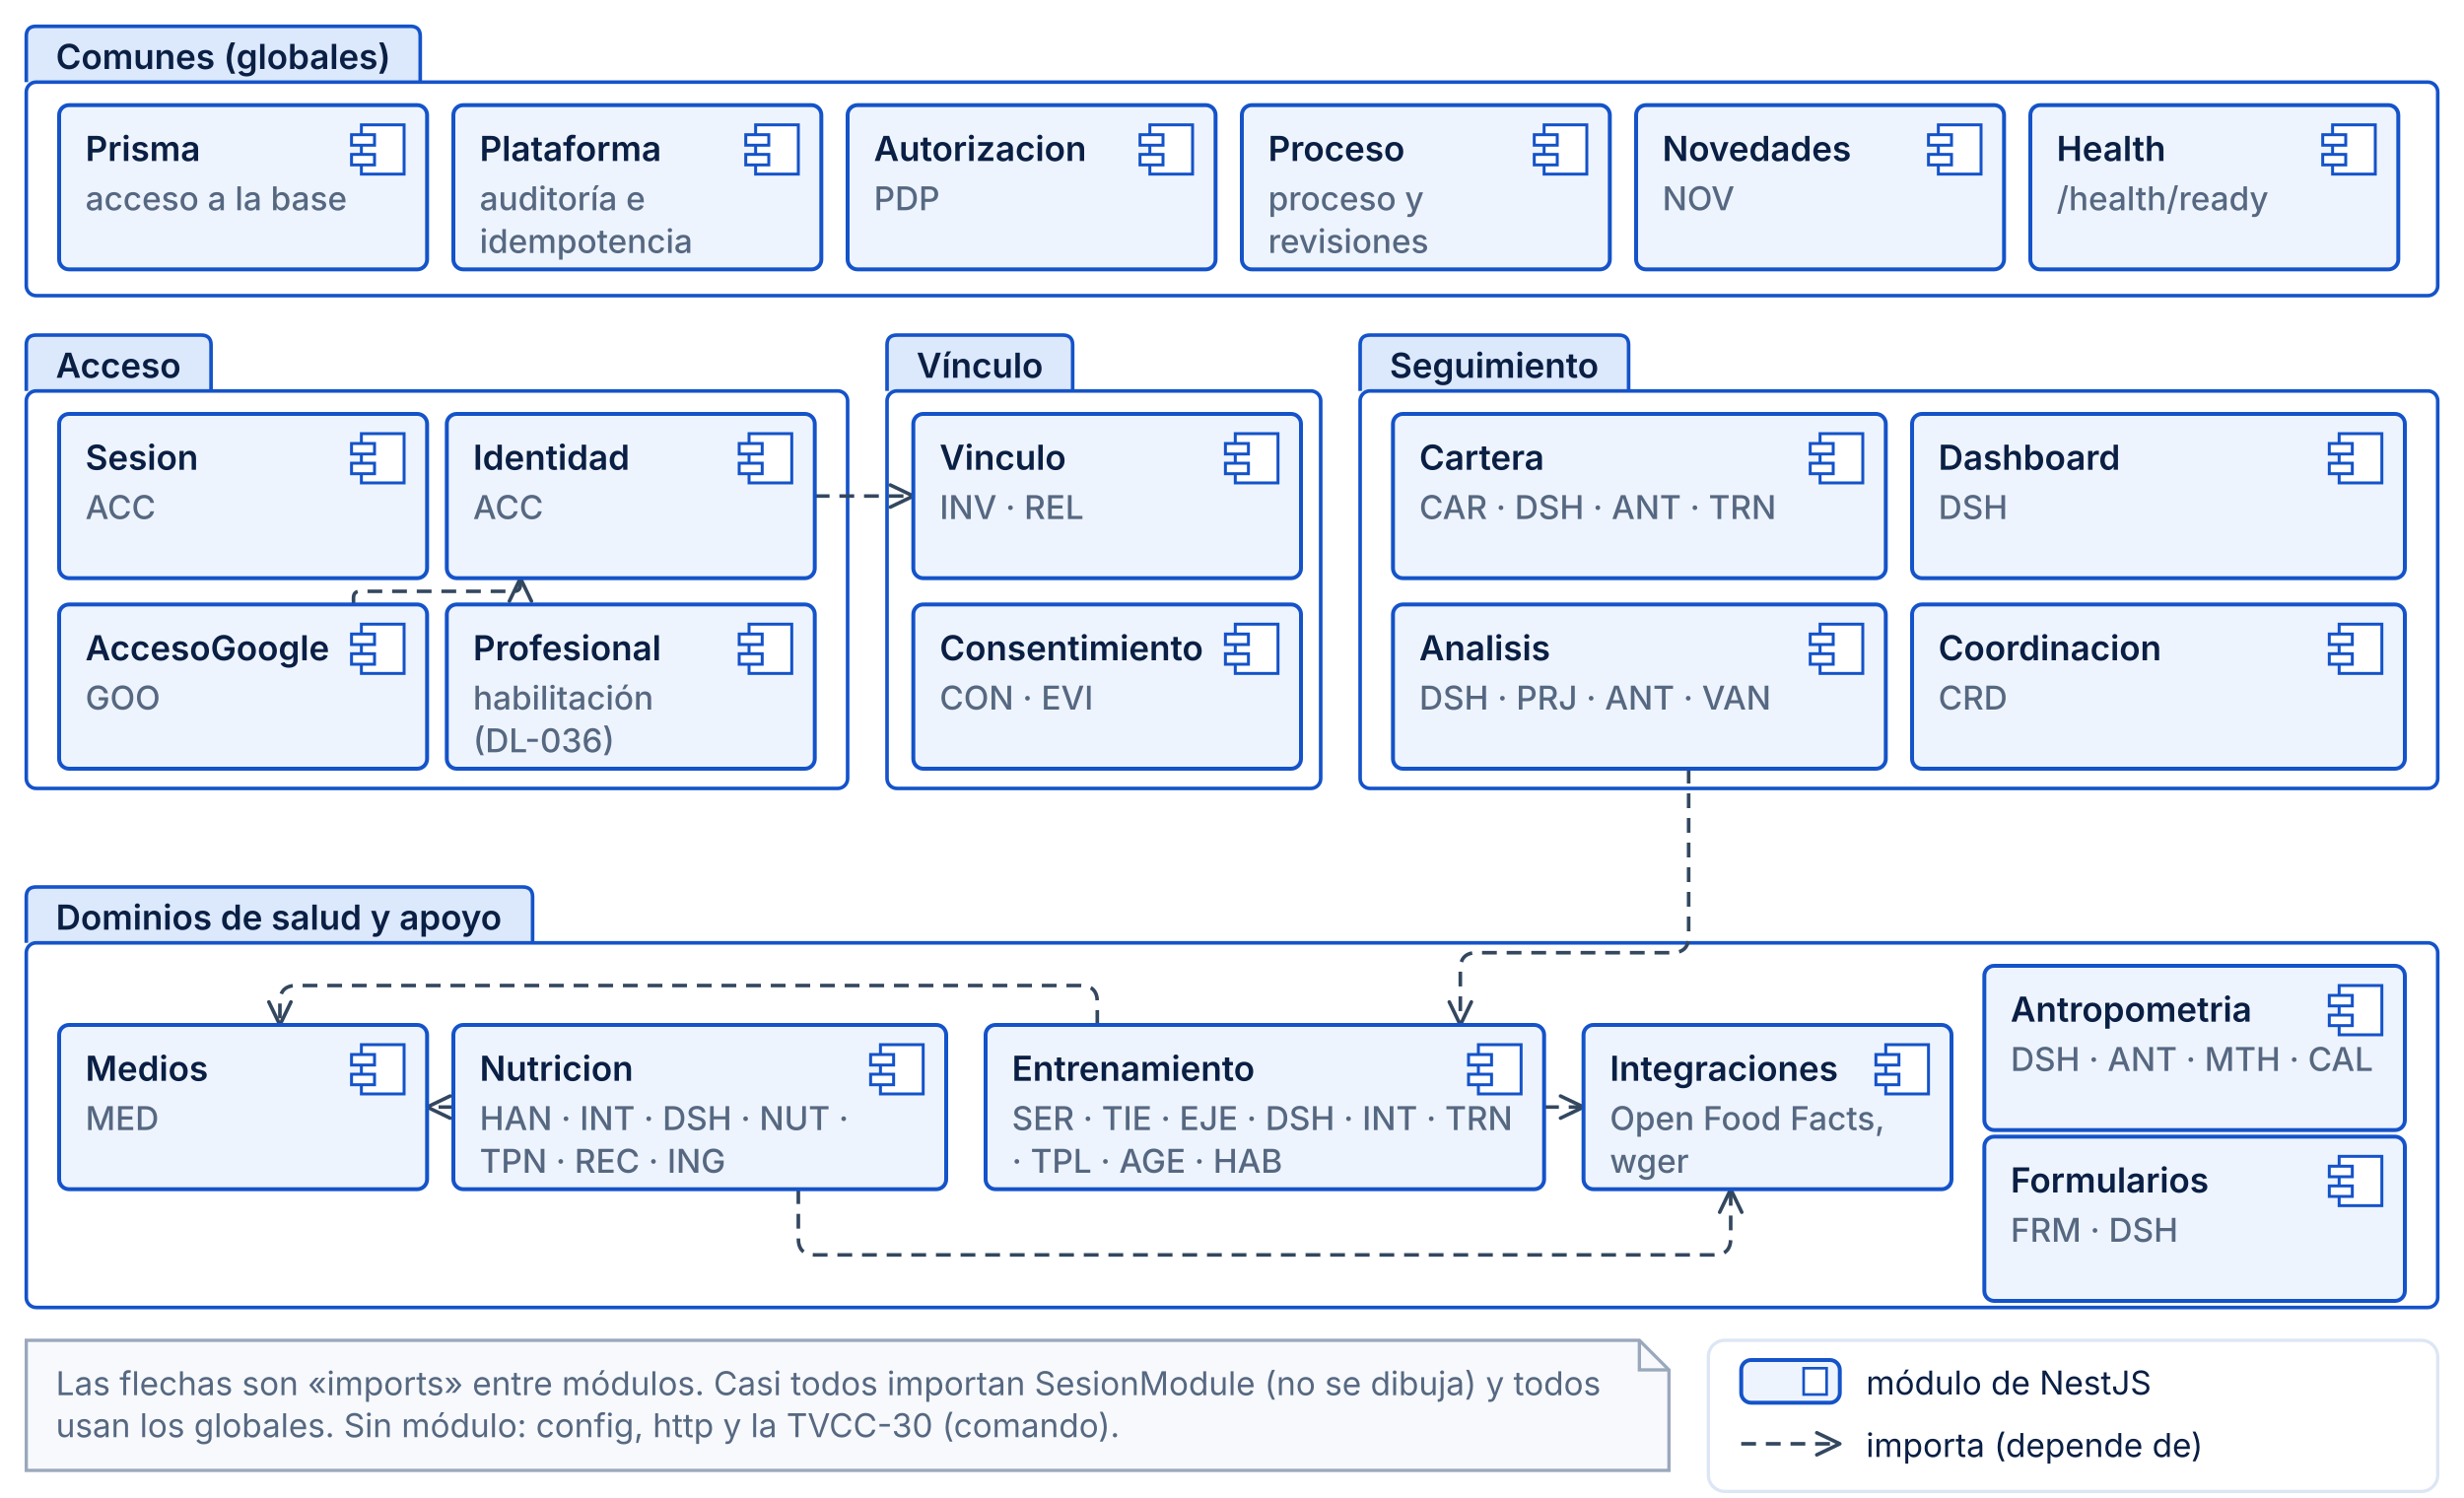
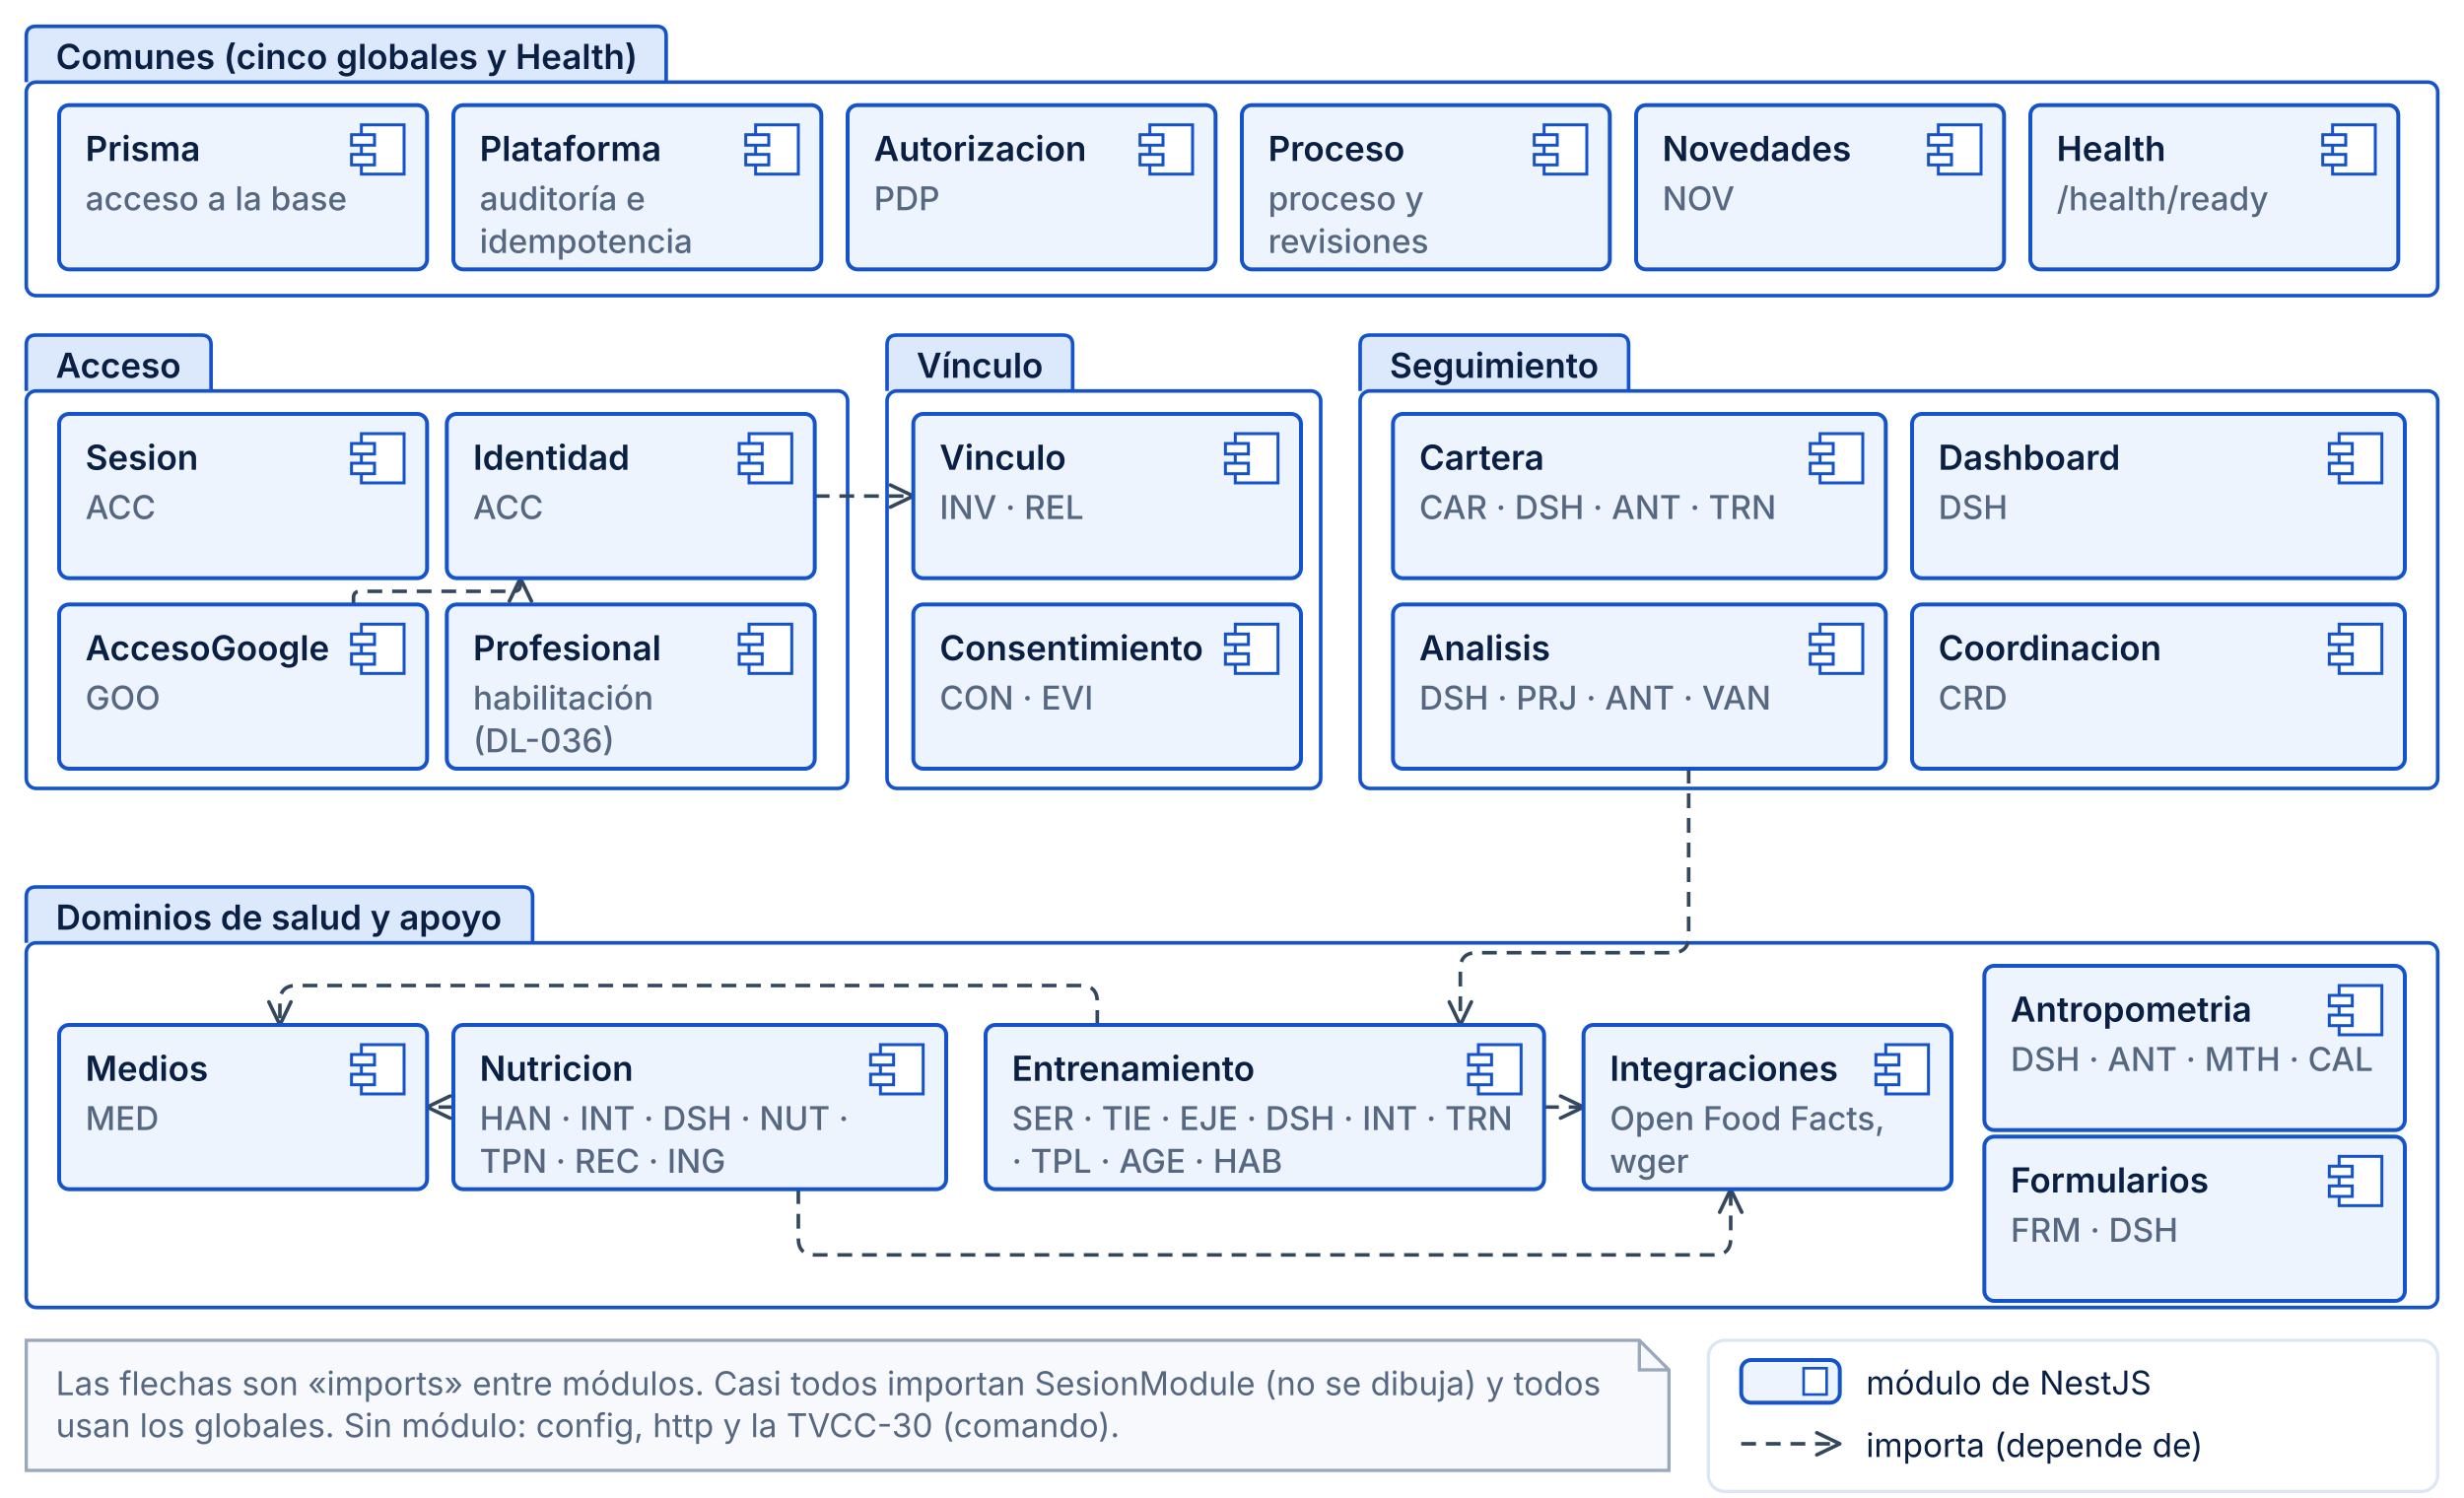
<svg xmlns="http://www.w3.org/2000/svg" width="750pt" height="456pt" viewBox="0 0 750 456" data-lamina="COMP-02">
  <rect x="0" y="0" width="750" height="456" fill="#FFFFFF" />
-   <path d="M 8 25 L 8 11 Q 8 8 11 8 L 124.91 8 Q 127.91 8 127.91 11 L 127.91 25" fill="#DCE8FC" stroke="#1453C9" stroke-width="1.1" />
+   <path d="M 8 25 L 8 11 Q 8 8 11 8 L 199.77 8 Q 202.77 8 202.77 11 L 202.77 25" fill="#DCE8FC" stroke="#1453C9" stroke-width="1.1" />
  <rect x="8" y="25" width="734" height="65" rx="3" fill="#FFFFFF" stroke="#1453C9" stroke-width="1.1" />
-   <text x="17" y="21" font-family="Inter" font-size="10.5" font-weight="600" fill="#0A1F44">Comunes (globales)</text>
+   <text x="17" y="21" font-family="Inter" font-size="10.5" font-weight="600" fill="#0A1F44">Comunes (cinco globales y Health)</text>
  <path d="M 8 119 L 8 105 Q 8 102 11 102 L 61.24 102 Q 64.24 102 64.24 105 L 64.24 119" fill="#DCE8FC" stroke="#1453C9" stroke-width="1.1" />
  <rect x="8" y="119" width="250" height="121" rx="3" fill="#FFFFFF" stroke="#1453C9" stroke-width="1.1" />
  <text x="17" y="115" font-family="Inter" font-size="10.5" font-weight="600" fill="#0A1F44">Acceso</text>
  <path d="M 270 119 L 270 105 Q 270 102 273 102 L 323.5 102 Q 326.5 102 326.5 105 L 326.5 119" fill="#DCE8FC" stroke="#1453C9" stroke-width="1.1" />
  <rect x="270" y="119" width="132" height="121" rx="3" fill="#FFFFFF" stroke="#1453C9" stroke-width="1.1" />
  <text x="279" y="115" font-family="Inter" font-size="10.5" font-weight="600" fill="#0A1F44">Vínculo</text>
  <path d="M 414 119 L 414 105 Q 414 102 417 102 L 492.72 102 Q 495.72 102 495.72 105 L 495.72 119" fill="#DCE8FC" stroke="#1453C9" stroke-width="1.1" />
  <rect x="414" y="119" width="328" height="121" rx="3" fill="#FFFFFF" stroke="#1453C9" stroke-width="1.1" />
  <text x="423" y="115" font-family="Inter" font-size="10.5" font-weight="600" fill="#0A1F44">Seguimiento</text>
  <path d="M 8 287 L 8 273 Q 8 270 11 270 L 159.11 270 Q 162.11 270 162.11 273 L 162.11 287" fill="#DCE8FC" stroke="#1453C9" stroke-width="1.1" />
  <rect x="8" y="287" width="734" height="111" rx="3" fill="#FFFFFF" stroke="#1453C9" stroke-width="1.1" />
  <text x="17" y="283" font-family="Inter" font-size="10.5" font-weight="600" fill="#0A1F44">Dominios de salud y apoyo</text>
  <rect x="520" y="408" width="222" height="46" rx="5" fill="#FFFFFF" stroke="#DCE6F4" stroke-width="1" />
  <rect x="530" y="414" width="30" height="13" rx="3" fill="#EEF4FE" stroke="#1453C9" stroke-width="1.2" />
  <rect x="549" y="416.5" width="7" height="8" fill="#FFFFFF" stroke="#1453C9" stroke-width="0.8" />
  <text x="568" y="424.5" font-family="Inter" font-size="10" font-weight="400" fill="#0A1F44">módulo de NestJS</text>
  <path d="M 530 439.5 L 559 439.5" stroke="#33475F" stroke-width="1.1" fill="none" stroke-dasharray="4.5 3" />
  <path d="M 553 442.86 L 560 439.5 L 553 436.14" fill="none" stroke="#33475F" stroke-width="1.1" stroke-linejoin="round" stroke-linecap="round" />
  <text x="568" y="443.5" font-family="Inter" font-size="10" font-weight="400" fill="#0A1F44">importa (depende de)</text>
  <path d="M 248 151 L 278 151" fill="none" stroke="#33475F" stroke-width="1.1" stroke-dasharray="4.5 3" stroke-linejoin="round" />
  <path d="M 271 154.36 L 278 151 L 271 147.64" fill="none" stroke="#33475F" stroke-width="1.1" stroke-linejoin="round" stroke-linecap="round" />
  <path d="M 107.6 184 L 107.6 182 Q 107.6 180 109.6 180 L 156.4 180 Q 158.4 180 158.4 178 L 158.4 176" fill="none" stroke="#33475F" stroke-width="1.1" stroke-dasharray="4.5 3" stroke-linejoin="round" />
  <path d="M 161.76 183 L 158.4 176 L 155.04 183" fill="none" stroke="#33475F" stroke-width="1.1" stroke-linejoin="round" stroke-linecap="round" />
  <path d="M 514 234 L 514 285 Q 514 290 509 290 L 449.5 290 Q 444.5 290 444.5 295 L 444.5 312" fill="none" stroke="#33475F" stroke-width="1.1" stroke-dasharray="4.5 3" stroke-linejoin="round" />
  <path d="M 441.14 305 L 444.5 312 L 447.86 305" fill="none" stroke="#33475F" stroke-width="1.1" stroke-linejoin="round" stroke-linecap="round" />
  <path d="M 138 337 L 130 337" fill="none" stroke="#33475F" stroke-width="1.1" stroke-dasharray="4.5 3" stroke-linejoin="round" />
  <path d="M 137 333.64 L 130 337 L 137 340.36" fill="none" stroke="#33475F" stroke-width="1.1" stroke-linejoin="round" stroke-linecap="round" />
  <path d="M 470 337 L 482 337" fill="none" stroke="#33475F" stroke-width="1.1" stroke-dasharray="4.5 3" stroke-linejoin="round" />
  <path d="M 475 340.36 L 482 337 L 475 333.64" fill="none" stroke="#33475F" stroke-width="1.1" stroke-linejoin="round" stroke-linecap="round" />
  <path d="M 243 362 L 243 377 Q 243 382 248 382 L 521.8 382 Q 526.8 382 526.8 377 L 526.8 362" fill="none" stroke="#33475F" stroke-width="1.1" stroke-dasharray="4.5 3" stroke-linejoin="round" />
  <path d="M 530.16 369 L 526.8 362 L 523.44 369" fill="none" stroke="#33475F" stroke-width="1.1" stroke-linejoin="round" stroke-linecap="round" />
  <path d="M 334 312 L 334 305 Q 334 300 329 300 L 90.2 300 Q 85.2 300 85.2 305 L 85.2 312" fill="none" stroke="#33475F" stroke-width="1.1" stroke-dasharray="4.5 3" stroke-linejoin="round" />
  <path d="M 81.84 305 L 85.2 312 L 88.56 305" fill="none" stroke="#33475F" stroke-width="1.1" stroke-linejoin="round" stroke-linecap="round" />
  <rect x="18" y="32" width="112" height="50" rx="3" fill="#EEF4FE" stroke="#1453C9" stroke-width="1.2" />
  <rect x="110" y="38" width="13" height="15" fill="#FFFFFF" stroke="#1453C9" stroke-width="0.9" />
  <rect x="107" y="41" width="7" height="3.2" fill="#FFFFFF" stroke="#1453C9" stroke-width="0.9" />
  <rect x="107" y="47" width="7" height="3.2" fill="#FFFFFF" stroke="#1453C9" stroke-width="0.9" />
  <text x="26" y="49" font-family="Inter" font-size="10.5" font-weight="600" fill="#0A1F44">Prisma</text>
  <text x="26" y="64" font-family="Inter" font-size="10" font-weight="500" fill="#566881">acceso a la base</text>
  <rect x="138" y="32" width="112" height="50" rx="3" fill="#EEF4FE" stroke="#1453C9" stroke-width="1.2" />
  <rect x="230" y="38" width="13" height="15" fill="#FFFFFF" stroke="#1453C9" stroke-width="0.9" />
  <rect x="227" y="41" width="7" height="3.2" fill="#FFFFFF" stroke="#1453C9" stroke-width="0.9" />
  <rect x="227" y="47" width="7" height="3.2" fill="#FFFFFF" stroke="#1453C9" stroke-width="0.9" />
  <text x="146" y="49" font-family="Inter" font-size="10.5" font-weight="600" fill="#0A1F44">Plataforma</text>
  <text x="146" y="64" font-family="Inter" font-size="10" font-weight="500" fill="#566881">auditoría e</text>
  <text x="146" y="77" font-family="Inter" font-size="10" font-weight="500" fill="#566881">idempotencia</text>
  <rect x="258" y="32" width="112" height="50" rx="3" fill="#EEF4FE" stroke="#1453C9" stroke-width="1.2" />
  <rect x="350" y="38" width="13" height="15" fill="#FFFFFF" stroke="#1453C9" stroke-width="0.9" />
  <rect x="347" y="41" width="7" height="3.2" fill="#FFFFFF" stroke="#1453C9" stroke-width="0.9" />
  <rect x="347" y="47" width="7" height="3.2" fill="#FFFFFF" stroke="#1453C9" stroke-width="0.9" />
  <text x="266" y="49" font-family="Inter" font-size="10.5" font-weight="600" fill="#0A1F44">Autorizacion</text>
  <text x="266" y="64" font-family="Inter" font-size="10" font-weight="500" fill="#566881">PDP</text>
  <rect x="378" y="32" width="112" height="50" rx="3" fill="#EEF4FE" stroke="#1453C9" stroke-width="1.2" />
  <rect x="470" y="38" width="13" height="15" fill="#FFFFFF" stroke="#1453C9" stroke-width="0.9" />
  <rect x="467" y="41" width="7" height="3.2" fill="#FFFFFF" stroke="#1453C9" stroke-width="0.9" />
  <rect x="467" y="47" width="7" height="3.2" fill="#FFFFFF" stroke="#1453C9" stroke-width="0.9" />
  <text x="386" y="49" font-family="Inter" font-size="10.5" font-weight="600" fill="#0A1F44">Proceso</text>
  <text x="386" y="64" font-family="Inter" font-size="10" font-weight="500" fill="#566881">proceso y</text>
  <text x="386" y="77" font-family="Inter" font-size="10" font-weight="500" fill="#566881">revisiones</text>
  <rect x="498" y="32" width="112" height="50" rx="3" fill="#EEF4FE" stroke="#1453C9" stroke-width="1.2" />
  <rect x="590" y="38" width="13" height="15" fill="#FFFFFF" stroke="#1453C9" stroke-width="0.9" />
  <rect x="587" y="41" width="7" height="3.2" fill="#FFFFFF" stroke="#1453C9" stroke-width="0.9" />
  <rect x="587" y="47" width="7" height="3.2" fill="#FFFFFF" stroke="#1453C9" stroke-width="0.9" />
  <text x="506" y="49" font-family="Inter" font-size="10.5" font-weight="600" fill="#0A1F44">Novedades</text>
  <text x="506" y="64" font-family="Inter" font-size="10" font-weight="500" fill="#566881">NOV</text>
  <rect x="618" y="32" width="112" height="50" rx="3" fill="#EEF4FE" stroke="#1453C9" stroke-width="1.2" />
  <rect x="710" y="38" width="13" height="15" fill="#FFFFFF" stroke="#1453C9" stroke-width="0.9" />
  <rect x="707" y="41" width="7" height="3.2" fill="#FFFFFF" stroke="#1453C9" stroke-width="0.9" />
  <rect x="707" y="47" width="7" height="3.2" fill="#FFFFFF" stroke="#1453C9" stroke-width="0.9" />
  <text x="626" y="49" font-family="Inter" font-size="10.5" font-weight="600" fill="#0A1F44">Health</text>
  <text x="626" y="64" font-family="Inter" font-size="10" font-weight="500" fill="#566881">/health/ready</text>
  <rect x="18" y="126" width="112" height="50" rx="3" fill="#EEF4FE" stroke="#1453C9" stroke-width="1.2" />
  <rect x="110" y="132" width="13" height="15" fill="#FFFFFF" stroke="#1453C9" stroke-width="0.9" />
  <rect x="107" y="135" width="7" height="3.2" fill="#FFFFFF" stroke="#1453C9" stroke-width="0.9" />
  <rect x="107" y="141" width="7" height="3.2" fill="#FFFFFF" stroke="#1453C9" stroke-width="0.9" />
  <text x="26" y="143" font-family="Inter" font-size="10.5" font-weight="600" fill="#0A1F44">Sesion</text>
  <text x="26" y="158" font-family="Inter" font-size="10" font-weight="500" fill="#566881">ACC</text>
  <rect x="136" y="126" width="112" height="50" rx="3" fill="#EEF4FE" stroke="#1453C9" stroke-width="1.2" />
  <rect x="228" y="132" width="13" height="15" fill="#FFFFFF" stroke="#1453C9" stroke-width="0.9" />
  <rect x="225" y="135" width="7" height="3.2" fill="#FFFFFF" stroke="#1453C9" stroke-width="0.9" />
  <rect x="225" y="141" width="7" height="3.2" fill="#FFFFFF" stroke="#1453C9" stroke-width="0.9" />
  <text x="144" y="143" font-family="Inter" font-size="10.5" font-weight="600" fill="#0A1F44">Identidad</text>
  <text x="144" y="158" font-family="Inter" font-size="10" font-weight="500" fill="#566881">ACC</text>
  <rect x="18" y="184" width="112" height="50" rx="3" fill="#EEF4FE" stroke="#1453C9" stroke-width="1.2" />
  <rect x="110" y="190" width="13" height="15" fill="#FFFFFF" stroke="#1453C9" stroke-width="0.9" />
  <rect x="107" y="193" width="7" height="3.2" fill="#FFFFFF" stroke="#1453C9" stroke-width="0.9" />
  <rect x="107" y="199" width="7" height="3.2" fill="#FFFFFF" stroke="#1453C9" stroke-width="0.9" />
  <text x="26" y="201" font-family="Inter" font-size="10.5" font-weight="600" fill="#0A1F44">AccesoGoogle</text>
  <text x="26" y="216" font-family="Inter" font-size="10" font-weight="500" fill="#566881">GOO</text>
  <rect x="136" y="184" width="112" height="50" rx="3" fill="#EEF4FE" stroke="#1453C9" stroke-width="1.2" />
  <rect x="228" y="190" width="13" height="15" fill="#FFFFFF" stroke="#1453C9" stroke-width="0.9" />
  <rect x="225" y="193" width="7" height="3.2" fill="#FFFFFF" stroke="#1453C9" stroke-width="0.9" />
  <rect x="225" y="199" width="7" height="3.2" fill="#FFFFFF" stroke="#1453C9" stroke-width="0.9" />
  <text x="144" y="201" font-family="Inter" font-size="10.5" font-weight="600" fill="#0A1F44">Profesional</text>
  <text x="144" y="216" font-family="Inter" font-size="10" font-weight="500" fill="#566881">habilitación</text>
  <text x="144" y="229" font-family="Inter" font-size="10" font-weight="500" fill="#566881">(DL-036)</text>
  <rect x="278" y="126" width="118" height="50" rx="3" fill="#EEF4FE" stroke="#1453C9" stroke-width="1.2" />
  <rect x="376" y="132" width="13" height="15" fill="#FFFFFF" stroke="#1453C9" stroke-width="0.9" />
  <rect x="373" y="135" width="7" height="3.2" fill="#FFFFFF" stroke="#1453C9" stroke-width="0.9" />
  <rect x="373" y="141" width="7" height="3.2" fill="#FFFFFF" stroke="#1453C9" stroke-width="0.9" />
  <text x="286" y="143" font-family="Inter" font-size="10.5" font-weight="600" fill="#0A1F44">Vinculo</text>
  <text x="286" y="158" font-family="Inter" font-size="10" font-weight="500" fill="#566881">INV · REL</text>
  <rect x="278" y="184" width="118" height="50" rx="3" fill="#EEF4FE" stroke="#1453C9" stroke-width="1.2" />
  <rect x="376" y="190" width="13" height="15" fill="#FFFFFF" stroke="#1453C9" stroke-width="0.9" />
  <rect x="373" y="193" width="7" height="3.2" fill="#FFFFFF" stroke="#1453C9" stroke-width="0.9" />
  <rect x="373" y="199" width="7" height="3.2" fill="#FFFFFF" stroke="#1453C9" stroke-width="0.9" />
  <text x="286" y="201" font-family="Inter" font-size="10.5" font-weight="600" fill="#0A1F44">Consentimiento</text>
  <text x="286" y="216" font-family="Inter" font-size="10" font-weight="500" fill="#566881">CON · EVI</text>
  <rect x="424" y="126" width="150" height="50" rx="3" fill="#EEF4FE" stroke="#1453C9" stroke-width="1.2" />
  <rect x="554" y="132" width="13" height="15" fill="#FFFFFF" stroke="#1453C9" stroke-width="0.9" />
  <rect x="551" y="135" width="7" height="3.2" fill="#FFFFFF" stroke="#1453C9" stroke-width="0.9" />
  <rect x="551" y="141" width="7" height="3.2" fill="#FFFFFF" stroke="#1453C9" stroke-width="0.9" />
  <text x="432" y="143" font-family="Inter" font-size="10.5" font-weight="600" fill="#0A1F44">Cartera</text>
  <text x="432" y="158" font-family="Inter" font-size="10" font-weight="500" fill="#566881">CAR · DSH · ANT · TRN</text>
  <rect x="582" y="126" width="150" height="50" rx="3" fill="#EEF4FE" stroke="#1453C9" stroke-width="1.2" />
  <rect x="712" y="132" width="13" height="15" fill="#FFFFFF" stroke="#1453C9" stroke-width="0.9" />
  <rect x="709" y="135" width="7" height="3.2" fill="#FFFFFF" stroke="#1453C9" stroke-width="0.9" />
  <rect x="709" y="141" width="7" height="3.2" fill="#FFFFFF" stroke="#1453C9" stroke-width="0.9" />
  <text x="590" y="143" font-family="Inter" font-size="10.5" font-weight="600" fill="#0A1F44">Dashboard</text>
  <text x="590" y="158" font-family="Inter" font-size="10" font-weight="500" fill="#566881">DSH</text>
  <rect x="424" y="184" width="150" height="50" rx="3" fill="#EEF4FE" stroke="#1453C9" stroke-width="1.2" />
  <rect x="554" y="190" width="13" height="15" fill="#FFFFFF" stroke="#1453C9" stroke-width="0.9" />
  <rect x="551" y="193" width="7" height="3.2" fill="#FFFFFF" stroke="#1453C9" stroke-width="0.9" />
  <rect x="551" y="199" width="7" height="3.2" fill="#FFFFFF" stroke="#1453C9" stroke-width="0.9" />
  <text x="432" y="201" font-family="Inter" font-size="10.5" font-weight="600" fill="#0A1F44">Analisis</text>
  <text x="432" y="216" font-family="Inter" font-size="10" font-weight="500" fill="#566881">DSH · PRJ · ANT · VAN</text>
  <rect x="582" y="184" width="150" height="50" rx="3" fill="#EEF4FE" stroke="#1453C9" stroke-width="1.2" />
  <rect x="712" y="190" width="13" height="15" fill="#FFFFFF" stroke="#1453C9" stroke-width="0.9" />
  <rect x="709" y="193" width="7" height="3.2" fill="#FFFFFF" stroke="#1453C9" stroke-width="0.9" />
  <rect x="709" y="199" width="7" height="3.2" fill="#FFFFFF" stroke="#1453C9" stroke-width="0.9" />
  <text x="590" y="201" font-family="Inter" font-size="10.5" font-weight="600" fill="#0A1F44">Coordinacion</text>
  <text x="590" y="216" font-family="Inter" font-size="10" font-weight="500" fill="#566881">CRD</text>
  <rect x="18" y="312" width="112" height="50" rx="3" fill="#EEF4FE" stroke="#1453C9" stroke-width="1.2" />
  <rect x="110" y="318" width="13" height="15" fill="#FFFFFF" stroke="#1453C9" stroke-width="0.9" />
  <rect x="107" y="321" width="7" height="3.2" fill="#FFFFFF" stroke="#1453C9" stroke-width="0.9" />
  <rect x="107" y="327" width="7" height="3.2" fill="#FFFFFF" stroke="#1453C9" stroke-width="0.9" />
  <text x="26" y="329" font-family="Inter" font-size="10.5" font-weight="600" fill="#0A1F44">Medios</text>
  <text x="26" y="344" font-family="Inter" font-size="10" font-weight="500" fill="#566881">MED</text>
  <rect x="138" y="312" width="150" height="50" rx="3" fill="#EEF4FE" stroke="#1453C9" stroke-width="1.2" />
  <rect x="268" y="318" width="13" height="15" fill="#FFFFFF" stroke="#1453C9" stroke-width="0.9" />
  <rect x="265" y="321" width="7" height="3.2" fill="#FFFFFF" stroke="#1453C9" stroke-width="0.9" />
  <rect x="265" y="327" width="7" height="3.2" fill="#FFFFFF" stroke="#1453C9" stroke-width="0.9" />
  <text x="146" y="329" font-family="Inter" font-size="10.5" font-weight="600" fill="#0A1F44">Nutricion</text>
  <text x="146" y="344" font-family="Inter" font-size="10" font-weight="500" fill="#566881">HAN · INT · DSH · NUT ·</text>
  <text x="146" y="357" font-family="Inter" font-size="10" font-weight="500" fill="#566881">TPN · REC · ING</text>
  <rect x="300" y="312" width="170" height="50" rx="3" fill="#EEF4FE" stroke="#1453C9" stroke-width="1.2" />
  <rect x="450" y="318" width="13" height="15" fill="#FFFFFF" stroke="#1453C9" stroke-width="0.9" />
  <rect x="447" y="321" width="7" height="3.2" fill="#FFFFFF" stroke="#1453C9" stroke-width="0.9" />
  <rect x="447" y="327" width="7" height="3.2" fill="#FFFFFF" stroke="#1453C9" stroke-width="0.9" />
  <text x="308" y="329" font-family="Inter" font-size="10.5" font-weight="600" fill="#0A1F44">Entrenamiento</text>
  <text x="308" y="344" font-family="Inter" font-size="10" font-weight="500" fill="#566881">SER · TIE · EJE · DSH · INT · TRN</text>
  <text x="308" y="357" font-family="Inter" font-size="10" font-weight="500" fill="#566881">· TPL · AGE · HAB</text>
  <rect x="482" y="312" width="112" height="50" rx="3" fill="#EEF4FE" stroke="#1453C9" stroke-width="1.2" />
  <rect x="574" y="318" width="13" height="15" fill="#FFFFFF" stroke="#1453C9" stroke-width="0.9" />
  <rect x="571" y="321" width="7" height="3.2" fill="#FFFFFF" stroke="#1453C9" stroke-width="0.9" />
  <rect x="571" y="327" width="7" height="3.2" fill="#FFFFFF" stroke="#1453C9" stroke-width="0.9" />
  <text x="490" y="329" font-family="Inter" font-size="10.5" font-weight="600" fill="#0A1F44">Integraciones</text>
  <text x="490" y="344" font-family="Inter" font-size="10" font-weight="500" fill="#566881">Open Food Facts,</text>
  <text x="490" y="357" font-family="Inter" font-size="10" font-weight="500" fill="#566881">wger</text>
  <rect x="604" y="294" width="128" height="50" rx="3" fill="#EEF4FE" stroke="#1453C9" stroke-width="1.2" />
  <rect x="712" y="300" width="13" height="15" fill="#FFFFFF" stroke="#1453C9" stroke-width="0.9" />
  <rect x="709" y="303" width="7" height="3.2" fill="#FFFFFF" stroke="#1453C9" stroke-width="0.9" />
  <rect x="709" y="309" width="7" height="3.2" fill="#FFFFFF" stroke="#1453C9" stroke-width="0.9" />
  <text x="612" y="311" font-family="Inter" font-size="10.5" font-weight="600" fill="#0A1F44">Antropometria</text>
  <text x="612" y="326" font-family="Inter" font-size="10" font-weight="500" fill="#566881">DSH · ANT · MTH · CAL</text>
  <rect x="604" y="346" width="128" height="50" rx="3" fill="#EEF4FE" stroke="#1453C9" stroke-width="1.2" />
  <rect x="712" y="352" width="13" height="15" fill="#FFFFFF" stroke="#1453C9" stroke-width="0.9" />
  <rect x="709" y="355" width="7" height="3.2" fill="#FFFFFF" stroke="#1453C9" stroke-width="0.9" />
  <rect x="709" y="361" width="7" height="3.2" fill="#FFFFFF" stroke="#1453C9" stroke-width="0.9" />
  <text x="612" y="363" font-family="Inter" font-size="10.5" font-weight="600" fill="#0A1F44">Formularios</text>
  <text x="612" y="378" font-family="Inter" font-size="10" font-weight="500" fill="#566881">FRM · DSH</text>
  <path d="M 8 408 L 499 408 L 508 417 L 508 447.6 L 8 447.6 Z" fill="#F7F9FC" stroke="#9AA8BC" stroke-width="1" />
  <path d="M 499 408 L 499 417 L 508 417" fill="none" stroke="#9AA8BC" stroke-width="1" />
  <text x="17" y="424.69" font-family="Inter" font-size="10" font-weight="400" fill="#566881">Las flechas son «imports» entre módulos. Casi todos importan SesionModule (no se dibuja) y todos</text>
  <text x="17" y="437.49" font-family="Inter" font-size="10" font-weight="400" fill="#566881">usan los globales. Sin módulo: config, http y la TVCC-30 (comando).</text>
</svg>
